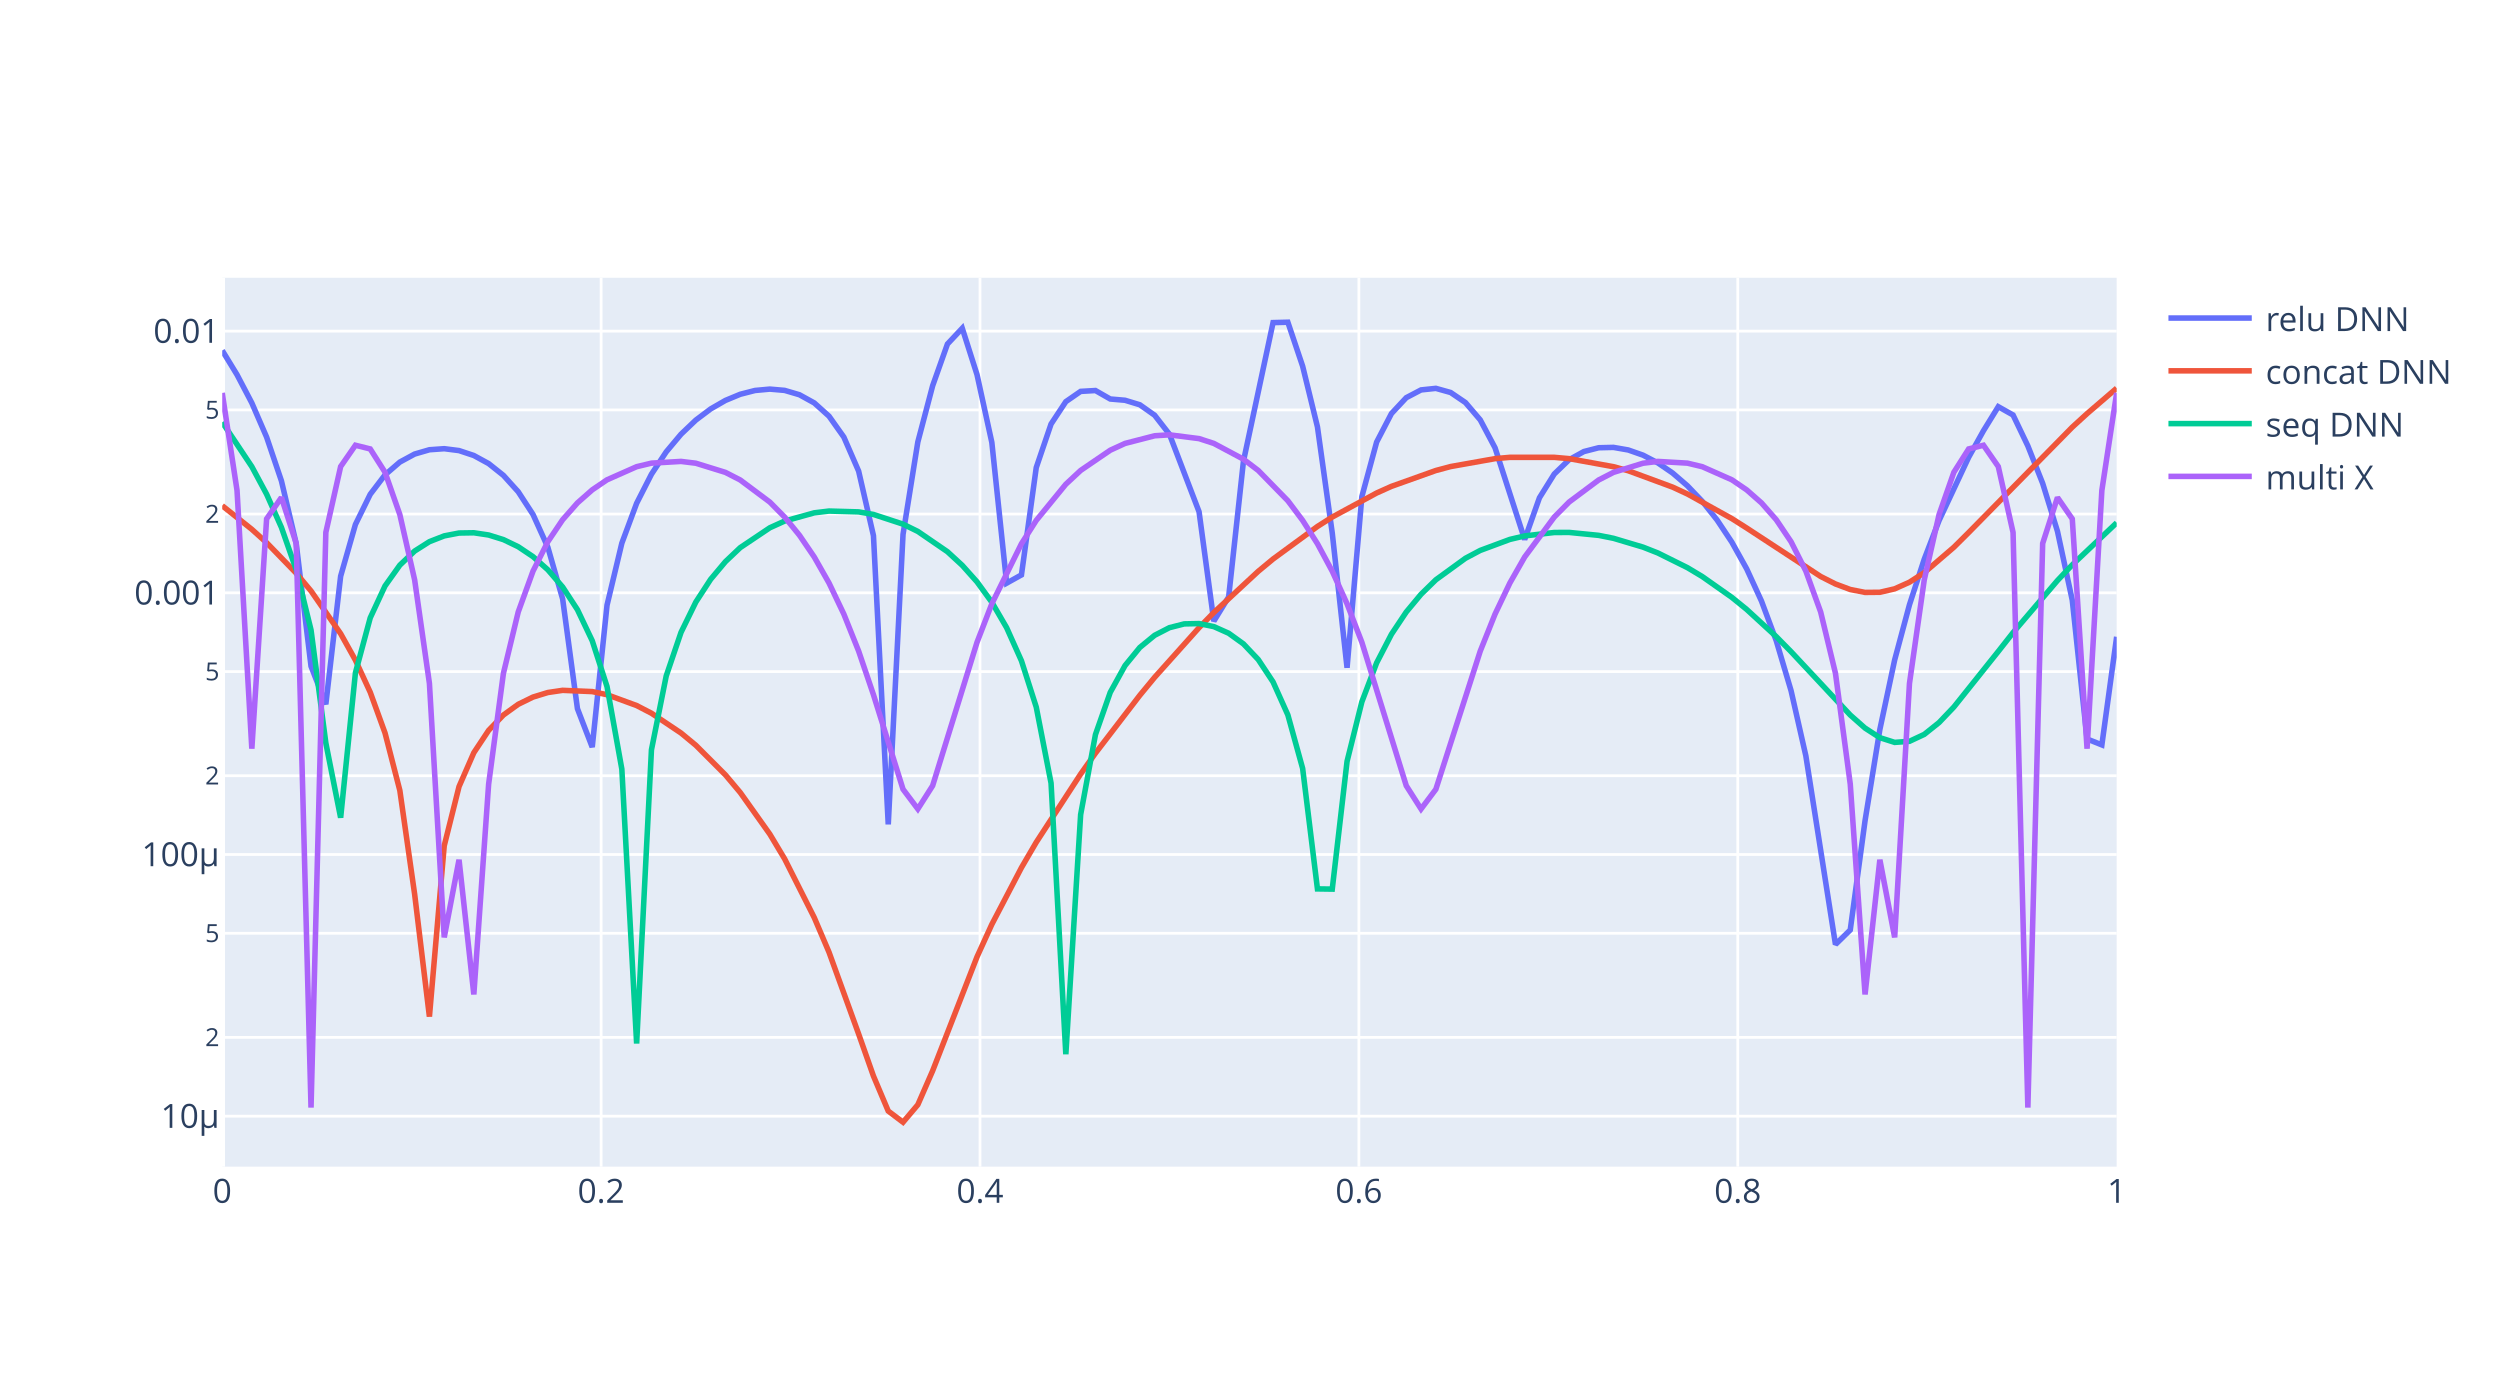
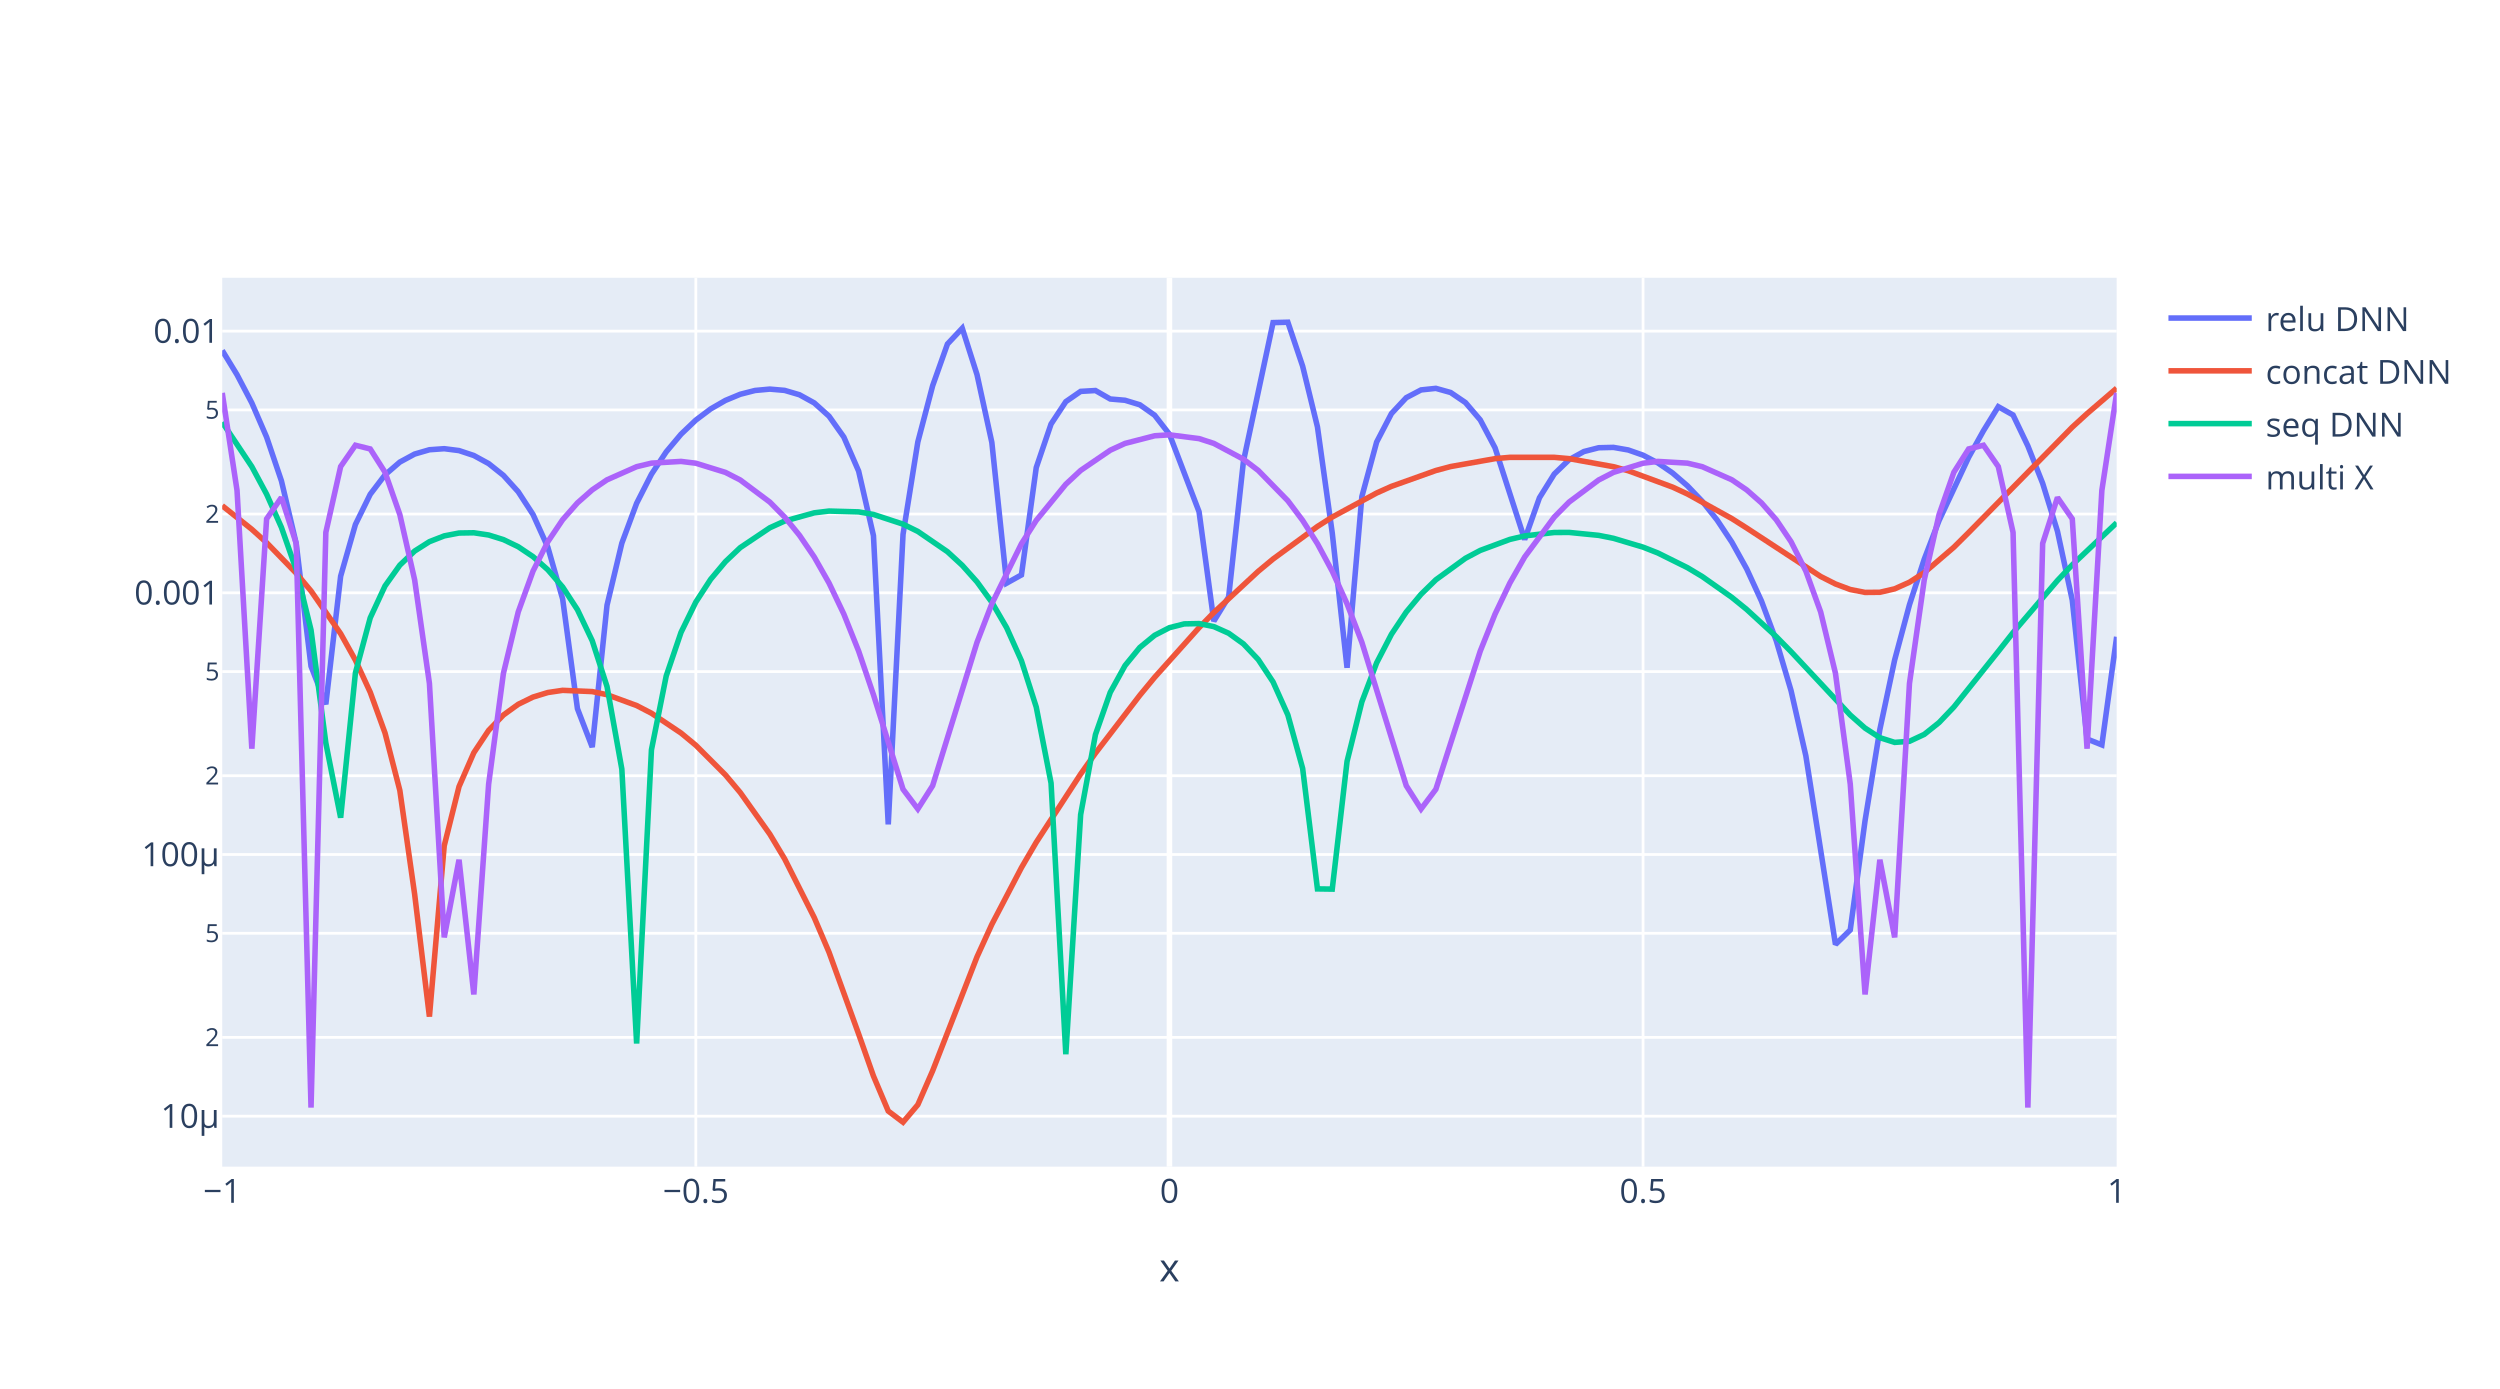
<svg xmlns="http://www.w3.org/2000/svg" class="main-svg" width="900" height="500" viewBox="0 0 900 500">
  <rect x="0" y="0" width="900" height="500" style="fill: rgb(255, 255, 255); fill-opacity: 1;" />
-   <defs id="defs-61b79a">
+   <defs id="defs-fd15dd">
    <g class="clips">
-       <clipPath id="clip61b79axyplot" class="plotclip">
+       <clipPath id="clipfd15ddxyplot" class="plotclip">
        <rect width="682" height="320" />
      </clipPath>
-       <clipPath class="axesclip" id="clip61b79ax">
+       <clipPath class="axesclip" id="clipfd15ddx">
        <rect x="80" y="0" width="682" height="500" />
      </clipPath>
-       <clipPath class="axesclip" id="clip61b79ay">
+       <clipPath class="axesclip" id="clipfd15ddy">
        <rect x="0" y="100" width="900" height="320" />
      </clipPath>
-       <clipPath class="axesclip" id="clip61b79axy">
+       <clipPath class="axesclip" id="clipfd15ddxy">
        <rect x="80" y="100" width="682" height="320" />
      </clipPath>
    </g>
    <g class="gradients" />
  </defs>
  <g class="bglayer">
    <rect class="bg" x="80" y="100" width="682" height="320" style="fill: rgb(229, 236, 246); fill-opacity: 1; stroke-width: 0;" />
  </g>
  <g class="layer-below">
    <g class="imagelayer" />
    <g class="shapelayer" />
  </g>
  <g class="cartesianlayer">
    <g class="subplot xy">
      <g class="layer-subplot">
        <g class="shapelayer" />
        <g class="imagelayer" />
      </g>
      <g class="gridlayer">
        <g class="x">
-           <path class="xgrid crisp" transform="translate(216.4,0)" d="M0,100v320" style="stroke: rgb(255, 255, 255); stroke-opacity: 1; stroke-width: 1px;" />
-           <path class="xgrid crisp" transform="translate(352.8,0)" d="M0,100v320" style="stroke: rgb(255, 255, 255); stroke-opacity: 1; stroke-width: 1px;" />
-           <path class="xgrid crisp" transform="translate(489.2,0)" d="M0,100v320" style="stroke: rgb(255, 255, 255); stroke-opacity: 1; stroke-width: 1px;" />
-           <path class="xgrid crisp" transform="translate(625.6,0)" d="M0,100v320" style="stroke: rgb(255, 255, 255); stroke-opacity: 1; stroke-width: 1px;" />
+           <path class="xgrid crisp" transform="translate(250.5,0)" d="M0,100v320" style="stroke: rgb(255, 255, 255); stroke-opacity: 1; stroke-width: 1px;" />
+           <path class="xgrid crisp" transform="translate(591.5,0)" d="M0,100v320" style="stroke: rgb(255, 255, 255); stroke-opacity: 1; stroke-width: 1px;" />
        </g>
        <g class="y">
          <path class="ygrid crisp" transform="translate(0,401.82)" d="M80,0h682" style="stroke: rgb(255, 255, 255); stroke-opacity: 1; stroke-width: 1px;" />
          <path class="ygrid crisp" transform="translate(0,373.46)" d="M80,0h682" style="stroke: rgb(255, 255, 255); stroke-opacity: 1; stroke-width: 1px;" />
          <path class="ygrid crisp" transform="translate(0,335.98)" d="M80,0h682" style="stroke: rgb(255, 255, 255); stroke-opacity: 1; stroke-width: 1px;" />
          <path class="ygrid crisp" transform="translate(0,307.62)" d="M80,0h682" style="stroke: rgb(255, 255, 255); stroke-opacity: 1; stroke-width: 1px;" />
          <path class="ygrid crisp" transform="translate(0,279.26)" d="M80,0h682" style="stroke: rgb(255, 255, 255); stroke-opacity: 1; stroke-width: 1px;" />
          <path class="ygrid crisp" transform="translate(0,241.77)" d="M80,0h682" style="stroke: rgb(255, 255, 255); stroke-opacity: 1; stroke-width: 1px;" />
          <path class="ygrid crisp" transform="translate(0,213.42)" d="M80,0h682" style="stroke: rgb(255, 255, 255); stroke-opacity: 1; stroke-width: 1px;" />
          <path class="ygrid crisp" transform="translate(0,185.06)" d="M80,0h682" style="stroke: rgb(255, 255, 255); stroke-opacity: 1; stroke-width: 1px;" />
          <path class="ygrid crisp" transform="translate(0,147.57)" d="M80,0h682" style="stroke: rgb(255, 255, 255); stroke-opacity: 1; stroke-width: 1px;" />
          <path class="ygrid crisp" transform="translate(0,119.21)" d="M80,0h682" style="stroke: rgb(255, 255, 255); stroke-opacity: 1; stroke-width: 1px;" />
        </g>
      </g>
      <g class="zerolinelayer">
-         <path class="xzl zl crisp" transform="translate(80,0)" d="M0,100v320" style="stroke: rgb(255, 255, 255); stroke-opacity: 1; stroke-width: 2px;" />
+         <path class="xzl zl crisp" transform="translate(421,0)" d="M0,100v320" style="stroke: rgb(255, 255, 255); stroke-opacity: 1; stroke-width: 2px;" />
      </g>
      <path class="xlines-below" />
      <path class="ylines-below" />
      <g class="overlines-below" />
      <g class="xaxislayer-below" />
      <g class="yaxislayer-below" />
      <g class="overaxes-below" />
-       <g class="plot" transform="translate(80, 100)" clip-path="url('#clip61b79axyplot')">
+       <g class="plot" transform="translate(80, 100)" clip-path="url('#clipfd15ddxyplot')">
        <g class="scatterlayer mlayer">
-           <g class="trace scatter trace42f958" style="stroke-miterlimit: 2; opacity: 1;">
+           <g class="trace scatter trace415de0" style="stroke-miterlimit: 2; opacity: 1;">
            <g class="fills" />
            <g class="errorbars" />
            <g class="lines">
              <path class="js-line" d="M0,26.17L5.33,34.9L10.66,45.07L15.98,57.36L21.31,73.11L26.64,95.71L31.97,139.85L37.3,153.53L42.63,107.43L47.95,88.81L53.28,77.95L58.61,70.95L63.94,66.35L69.27,63.46L74.59,61.91L79.92,61.53L85.25,62.21L90.58,63.98L95.91,66.89L101.23,71.13L106.56,77.03L111.89,85.22L117.22,96.99L122.55,115.62L127.88,155.13L133.2,168.96L138.53,117.87L143.86,95.55L149.19,81.18L154.52,70.72L159.84,62.67L165.17,56.31L170.5,51.23L175.83,47.22L181.16,44.15L186.48,41.94L191.81,40.57L197.14,40.08L202.47,40.54L207.8,42.11L213.13,45.05L218.45,49.83L223.78,57.35L229.11,69.61L234.44,92.82L239.77,196.78L245.09,92.38L250.42,59.11L255.75,38.87L261.08,23.85L266.41,18.17L271.73,34.88L277.06,59.27L282.39,109.93L287.72,106.96L293.05,68.33L298.38,52.65L303.7,44.59L309.03,40.9L314.36,40.59L319.69,43.64L325.02,44.1L330.34,45.72L335.67,49.48L341,56.33L351.66,84.23L356.98,123.62L362.31,114.92L367.64,66.04L378.3,16.14L383.63,16L388.95,31.83L394.28,53.66L399.61,91.9L404.94,140.39L410.27,78.77L415.59,59.14L420.92,48.88L426.25,43.17L431.58,40.37L436.91,39.81L442.23,41.3L447.56,44.92L452.89,51.16L458.22,61.22L468.88,94.23L474.2,79.2L479.53,70.65L484.86,65.51L490.19,62.56L495.52,61.19L500.84,61.06L506.17,61.99L511.5,63.86L516.83,66.64L522.16,70.3L527.48,74.89L532.81,80.47L538.14,87.18L543.47,95.19L548.8,104.78L554.13,116.38L559.45,130.65L564.78,148.63L570.11,172.13L580.77,240L586.09,234.79L591.42,195.44L596.75,162.61L602.08,137.56L607.41,117.69L612.73,101.31L618.06,87.39L628.72,64.62L634.05,55.06L639.38,46.41L644.7,49.4L650.03,60.54L655.36,74.01L660.69,91.27L666.02,116.09L671.34,166.04L676.67,168.16L682,129.25" style="vector-effect: non-scaling-stroke; fill: none; stroke: rgb(99, 110, 250); stroke-opacity: 1; stroke-width: 2px; opacity: 1;" />
            </g>
            <g class="points" />
            <g class="text" />
          </g>
-           <g class="trace scatter trace972aec" style="stroke-miterlimit: 2; opacity: 1;">
+           <g class="trace scatter traced0673d" style="stroke-miterlimit: 2; opacity: 1;">
            <g class="fills" />
            <g class="errorbars" />
            <g class="lines">
              <path class="js-line" d="M0,82.05L10.66,90.56L15.98,95.36L26.64,106.36L31.97,112.75L42.63,128.12L47.95,137.66L53.28,149.2L58.61,163.88L63.94,184.55L69.27,221.92L74.59,265.98L79.92,204.47L85.25,183.17L90.58,170.97L95.91,162.93L101.23,157.4L106.56,153.55L111.89,150.94L117.22,149.31L122.55,148.52L133.2,148.97L138.53,150.09L149.19,154L154.52,156.76L165.17,163.89L170.5,168.3L181.16,178.97L186.48,185.3L197.14,200.3L202.47,209.2L213.13,230.34L218.45,242.81L229.11,272.24L234.44,287.37L239.77,299.98L245.09,304L250.42,297.7L255.75,285.49L271.73,244.46L277.06,232.77L287.72,212.35L293.05,203.22L309.03,178.66L314.36,171.14L330.34,150.3L335.67,143.84L351.66,125.96L356.98,120.5L372.97,105.67L378.3,101.25L394.28,89.53L399.61,86.14L415.59,77.48L420.92,75.09L436.91,69.38L442.23,67.96L458.22,65.11L463.55,64.64L479.53,64.64L484.86,65.11L500.84,68.01L506.17,69.47L522.16,75.37L527.48,77.84L543.47,86.7L548.8,90.08L575.44,107.53L580.77,110.23L586.09,112.22L591.42,113.27L596.75,113.22L602.08,111.98L607.41,109.59L612.73,106.16L623.39,97.01L628.72,91.71L666.02,53.77L671.34,48.91L682,39.75" style="vector-effect: non-scaling-stroke; fill: none; stroke: rgb(239, 85, 59); stroke-opacity: 1; stroke-width: 2px; opacity: 1;" />
            </g>
            <g class="points" />
            <g class="text" />
          </g>
-           <g class="trace scatter trace5e168b" style="stroke-miterlimit: 2; opacity: 1;">
+           <g class="trace scatter trace4f8b25" style="stroke-miterlimit: 2; opacity: 1;">
            <g class="fills" />
            <g class="errorbars" />
            <g class="lines">
              <path class="js-line" d="M0,52L10.66,68L15.98,77.91L21.31,89.86L26.64,105.12L31.97,126.81L37.3,167.49L42.63,194.37L47.95,142.23L53.28,122.43L58.61,110.94L63.94,103.45L69.27,98.38L74.59,95L79.92,92.92L85.25,91.89L90.58,91.8L95.91,92.6L101.23,94.26L106.56,96.82L111.89,100.39L117.22,105.12L122.55,111.32L127.88,119.49L133.2,130.66L138.53,147.17L143.86,176.88L149.19,275.67L154.52,169.94L159.84,143.34L165.17,127.65L170.5,116.74L175.83,108.55L181.16,102.19L186.48,97.15L197.14,90L202.47,87.58L213.13,84.62L218.45,83.98L229.11,84.28L234.44,85.2L245.09,88.69L250.42,91.31L261.08,98.61L266.41,103.52L271.73,109.48L277.06,116.81L282.39,125.98L287.72,137.89L293.05,154.55L298.38,181.91L303.7,279.52L309.03,193.27L314.36,164.45L319.69,149.25L325.02,139.6L330.34,133.08L335.67,128.71L341,125.96L346.33,124.6L351.66,124.49L356.98,125.58L362.31,127.96L367.64,131.8L372.97,137.44L378.3,145.5L383.63,157.37L388.95,176.64L394.28,220L399.61,220.08L404.94,174.09L410.27,152.66L415.59,138.63L420.92,128.33L426.25,120.33L431.58,113.93L436.91,108.72L447.56,100.98L452.89,98.15L463.55,94.19L468.88,92.93L479.53,91.7L484.86,91.67L495.52,92.73L500.84,93.79L511.5,96.97L516.83,99.07L527.48,104.36L532.81,107.55L543.47,115.06L548.8,119.39L559.45,129.18L564.78,134.6L586.09,157.41L591.42,162.12L596.75,165.56L602.08,167.26L607.41,166.87L612.73,164.38L618.06,160.12L623.39,154.53L639.38,134.51L644.7,127.74L660.69,108.98L666.02,103.34L682,88.2" style="vector-effect: non-scaling-stroke; fill: none; stroke: rgb(0, 204, 150); stroke-opacity: 1; stroke-width: 2px; opacity: 1;" />
            </g>
            <g class="points" />
            <g class="text" />
          </g>
-           <g class="trace scatter tracea4f191" style="stroke-miterlimit: 2; opacity: 1;">
+           <g class="trace scatter trace33e87e" style="stroke-miterlimit: 2; opacity: 1;">
            <g class="fills" />
            <g class="errorbars" />
            <g class="lines">
              <path class="js-line" d="M0,41.45L5.33,76.54L10.66,169.52L15.98,86.8L21.31,79.09L26.64,95.64L31.97,298.74L37.3,91.67L42.63,67.96L47.95,60.29L53.28,61.62L58.61,70.01L63.94,85.25L69.27,108.75L74.59,146.02L79.92,237.46L85.25,209.51L90.58,258L95.91,182.26L101.23,142.4L106.56,120.31L111.89,105.59L117.22,95.02L122.55,87.1L127.88,81.04L133.2,76.35L138.53,72.73L149.19,68.01L154.52,66.73L165.17,66.11L170.5,66.76L181.16,70.06L186.48,72.79L197.14,80.75L202.47,86.15L207.8,92.69L213.13,100.52L218.45,109.89L223.78,121.07L229.11,134.4L234.44,150.09L245.09,184.13L250.42,191.23L255.75,182.85L261.08,165.62L271.73,131.22L277.06,117.37L287.72,95.74L293.05,87.35L303.7,74.32L309.03,69.36L319.69,62.08L325.02,59.63L335.67,56.88L341,56.54L351.66,57.9L356.98,59.63L367.64,65.31L372.97,69.36L383.63,80.27L388.95,87.35L394.28,95.74L399.61,105.65L404.94,117.37L410.27,131.22L420.92,165.62L426.25,182.85L431.58,191.23L436.91,184.13L452.89,134.4L458.22,121.07L463.55,109.89L468.88,100.52L479.53,86.15L484.86,80.75L495.52,72.79L500.84,70.06L511.5,66.76L516.83,66.11L527.48,66.73L532.81,68.01L543.47,72.73L548.8,76.35L554.13,81.04L559.45,87.1L564.78,95.02L570.11,105.59L575.44,120.31L580.77,142.4L586.09,182.26L591.42,258L596.75,209.51L602.08,237.46L607.41,146.02L612.73,108.75L618.06,85.25L623.39,70.01L628.72,61.62L634.05,60.29L639.38,67.96L644.7,91.67L650.03,298.74L655.36,95.64L660.69,79.09L666.02,86.8L671.34,169.52L676.67,76.54L682,41.45" style="vector-effect: non-scaling-stroke; fill: none; stroke: rgb(171, 99, 250); stroke-opacity: 1; stroke-width: 2px; opacity: 1;" />
            </g>
            <g class="points" />
            <g class="text" />
          </g>
        </g>
      </g>
      <g class="overplot" />
      <path class="xlines-above crisp" d="M0,0" style="fill: none;" />
      <path class="ylines-above crisp" d="M0,0" style="fill: none;" />
      <g class="overlines-above" />
      <g class="xaxislayer-above">
        <g class="xtick">
-           <text text-anchor="middle" x="0" y="433" transform="translate(80,0)" style="font-family: 'Open Sans', verdana, arial, sans-serif; font-size: 12px; fill: rgb(42, 63, 95); fill-opacity: 1; white-space: pre;">0</text>
-         </g>
-         <g class="xtick">
-           <text text-anchor="middle" x="0" y="433" transform="translate(216.4,0)" style="font-family: 'Open Sans', verdana, arial, sans-serif; font-size: 12px; fill: rgb(42, 63, 95); fill-opacity: 1; white-space: pre;">0.2</text>
-         </g>
-         <g class="xtick">
-           <text text-anchor="middle" x="0" y="433" transform="translate(352.8,0)" style="font-family: 'Open Sans', verdana, arial, sans-serif; font-size: 12px; fill: rgb(42, 63, 95); fill-opacity: 1; white-space: pre;">0.4</text>
-         </g>
-         <g class="xtick">
-           <text text-anchor="middle" x="0" y="433" transform="translate(489.2,0)" style="font-family: 'Open Sans', verdana, arial, sans-serif; font-size: 12px; fill: rgb(42, 63, 95); fill-opacity: 1; white-space: pre;">0.6</text>
-         </g>
-         <g class="xtick">
-           <text text-anchor="middle" x="0" y="433" transform="translate(625.6,0)" style="font-family: 'Open Sans', verdana, arial, sans-serif; font-size: 12px; fill: rgb(42, 63, 95); fill-opacity: 1; white-space: pre;">0.8</text>
+           <text text-anchor="middle" x="0" y="433" transform="translate(80,0)" style="font-family: 'Open Sans', verdana, arial, sans-serif; font-size: 12px; fill: rgb(42, 63, 95); fill-opacity: 1; white-space: pre;">−1</text>
+         </g>
+         <g class="xtick">
+           <text text-anchor="middle" x="0" y="433" transform="translate(250.5,0)" style="font-family: 'Open Sans', verdana, arial, sans-serif; font-size: 12px; fill: rgb(42, 63, 95); fill-opacity: 1; white-space: pre;">−0.5</text>
+         </g>
+         <g class="xtick">
+           <text text-anchor="middle" x="0" y="433" transform="translate(421,0)" style="font-family: 'Open Sans', verdana, arial, sans-serif; font-size: 12px; fill: rgb(42, 63, 95); fill-opacity: 1; white-space: pre;">0</text>
+         </g>
+         <g class="xtick">
+           <text text-anchor="middle" x="0" y="433" transform="translate(591.5,0)" style="font-family: 'Open Sans', verdana, arial, sans-serif; font-size: 12px; fill: rgb(42, 63, 95); fill-opacity: 1; white-space: pre;">0.5</text>
        </g>
        <g class="xtick">
          <text text-anchor="middle" x="0" y="433" transform="translate(762,0)" style="font-family: 'Open Sans', verdana, arial, sans-serif; font-size: 12px; fill: rgb(42, 63, 95); fill-opacity: 1; white-space: pre;">1</text>
        </g>
      </g>
      <g class="yaxislayer-above">
        <g class="ytick">
          <text text-anchor="end" x="79" y="4.2" transform="translate(0,401.82)" style="font-family: 'Open Sans', verdana, arial, sans-serif; font-size: 12px; fill: rgb(42, 63, 95); fill-opacity: 1; white-space: pre;">10μ</text>
        </g>
        <g class="ytick">
          <text text-anchor="end" x="79" y="3.15" transform="translate(0,373.46)" style="font-family: 'Open Sans', verdana, arial, sans-serif; font-size: 9px; fill: rgb(42, 63, 95); fill-opacity: 1; white-space: pre;">2</text>
        </g>
        <g class="ytick">
          <text text-anchor="end" x="79" y="3.15" transform="translate(0,335.98)" style="font-family: 'Open Sans', verdana, arial, sans-serif; font-size: 9px; fill: rgb(42, 63, 95); fill-opacity: 1; white-space: pre;">5</text>
        </g>
        <g class="ytick">
          <text text-anchor="end" x="79" y="4.2" transform="translate(0,307.62)" style="font-family: 'Open Sans', verdana, arial, sans-serif; font-size: 12px; fill: rgb(42, 63, 95); fill-opacity: 1; white-space: pre;">100μ</text>
        </g>
        <g class="ytick">
          <text text-anchor="end" x="79" y="3.15" transform="translate(0,279.26)" style="font-family: 'Open Sans', verdana, arial, sans-serif; font-size: 9px; fill: rgb(42, 63, 95); fill-opacity: 1; white-space: pre;">2</text>
        </g>
        <g class="ytick">
          <text text-anchor="end" x="79" y="3.15" transform="translate(0,241.77)" style="font-family: 'Open Sans', verdana, arial, sans-serif; font-size: 9px; fill: rgb(42, 63, 95); fill-opacity: 1; white-space: pre;">5</text>
        </g>
        <g class="ytick">
          <text text-anchor="end" x="79" y="4.2" transform="translate(0,213.42)" style="font-family: 'Open Sans', verdana, arial, sans-serif; font-size: 12px; fill: rgb(42, 63, 95); fill-opacity: 1; white-space: pre;">0.001</text>
        </g>
        <g class="ytick">
          <text text-anchor="end" x="79" y="3.15" transform="translate(0,185.06)" style="font-family: 'Open Sans', verdana, arial, sans-serif; font-size: 9px; fill: rgb(42, 63, 95); fill-opacity: 1; white-space: pre;">2</text>
        </g>
        <g class="ytick">
          <text text-anchor="end" x="79" y="3.15" transform="translate(0,147.57)" style="font-family: 'Open Sans', verdana, arial, sans-serif; font-size: 9px; fill: rgb(42, 63, 95); fill-opacity: 1; white-space: pre;">5</text>
        </g>
        <g class="ytick">
          <text text-anchor="end" x="79" y="4.2" transform="translate(0,119.21)" style="font-family: 'Open Sans', verdana, arial, sans-serif; font-size: 12px; fill: rgb(42, 63, 95); fill-opacity: 1; white-space: pre;">0.01</text>
        </g>
      </g>
      <g class="overaxes-above" />
    </g>
  </g>
  <g class="polarlayer" />
  <g class="ternarylayer" />
  <g class="geolayer" />
  <g class="funnelarealayer" />
  <g class="pielayer" />
  <g class="treemaplayer" />
  <g class="sunburstlayer" />
  <g class="glimages" />
-   <defs id="topdefs-61b79a">
+   <defs id="topdefs-fd15dd">
    <g class="clips" />
-     <clipPath id="legend61b79a">
+     <clipPath id="legendfd15dd">
      <rect width="112" height="86" x="0" y="0" />
    </clipPath>
  </defs>
  <g class="layer-above">
    <g class="imagelayer" />
    <g class="shapelayer" />
  </g>
  <g class="infolayer">
    <g class="legend" pointer-events="all" transform="translate(775.64, 100)">
-       <rect class="bg" shape-rendering="crispEdges" style="stroke: rgb(68, 68, 68); stroke-opacity: 1; fill: rgb(255, 255, 255); fill-opacity: 1; stroke-width: 0px;" width="112" height="86" x="0" y="0" />
-       <g class="scrollbox" transform="translate(0, 0)" clip-path="url('#legend61b79a')">
+       <rect class="bg" shape-rendering="crispEdges" width="112" height="86" x="0" y="0" style="stroke: rgb(68, 68, 68); stroke-opacity: 1; fill: rgb(255, 255, 255); fill-opacity: 1; stroke-width: 0px;" />
+       <g class="scrollbox" transform="translate(0, 0)" clip-path="url('#legendfd15dd')">
        <g class="groups">
          <g class="traces" transform="translate(0, 14.5)" style="opacity: 1;">
            <text class="legendtext user-select-none" text-anchor="start" x="40" y="4.68" style="font-family: 'Open Sans', verdana, arial, sans-serif; font-size: 12px; fill: rgb(42, 63, 95); fill-opacity: 1; white-space: pre;">relu DNN</text>
            <g class="layers" style="opacity: 1;">
              <g class="legendfill" />
              <g class="legendlines">
                <path class="js-line" d="M5,0h30" style="fill: none; stroke: rgb(99, 110, 250); stroke-opacity: 1; stroke-width: 2px;" />
              </g>
              <g class="legendsymbols">
                <g class="legendpoints" />
              </g>
            </g>
            <rect class="legendtoggle" pointer-events="all" x="0" y="-9.5" width="106.906" height="19" style="cursor: pointer; fill: rgb(0, 0, 0); fill-opacity: 0;" />
          </g>
          <g class="traces" transform="translate(0, 33.5)" style="opacity: 1;">
            <text class="legendtext user-select-none" text-anchor="start" x="40" y="4.68" style="font-family: 'Open Sans', verdana, arial, sans-serif; font-size: 12px; fill: rgb(42, 63, 95); fill-opacity: 1; white-space: pre;">concat DNN</text>
            <g class="layers" style="opacity: 1;">
              <g class="legendfill" />
              <g class="legendlines">
                <path class="js-line" d="M5,0h30" style="fill: none; stroke: rgb(239, 85, 59); stroke-opacity: 1; stroke-width: 2px;" />
              </g>
              <g class="legendsymbols">
                <g class="legendpoints" />
              </g>
            </g>
            <rect class="legendtoggle" pointer-events="all" x="0" y="-9.5" width="106.906" height="19" style="cursor: pointer; fill: rgb(0, 0, 0); fill-opacity: 0;" />
          </g>
          <g class="traces" transform="translate(0, 52.5)" style="opacity: 1;">
            <text class="legendtext user-select-none" text-anchor="start" x="40" y="4.68" style="font-family: 'Open Sans', verdana, arial, sans-serif; font-size: 12px; fill: rgb(42, 63, 95); fill-opacity: 1; white-space: pre;">seq DNN</text>
            <g class="layers" style="opacity: 1;">
              <g class="legendfill" />
              <g class="legendlines">
                <path class="js-line" d="M5,0h30" style="fill: none; stroke: rgb(0, 204, 150); stroke-opacity: 1; stroke-width: 2px;" />
              </g>
              <g class="legendsymbols">
                <g class="legendpoints" />
              </g>
            </g>
            <rect class="legendtoggle" pointer-events="all" x="0" y="-9.5" width="106.906" height="19" style="cursor: pointer; fill: rgb(0, 0, 0); fill-opacity: 0;" />
          </g>
          <g class="traces" transform="translate(0, 71.5)" style="opacity: 1;">
            <text class="legendtext user-select-none" text-anchor="start" x="40" y="4.68" style="font-family: 'Open Sans', verdana, arial, sans-serif; font-size: 12px; fill: rgb(42, 63, 95); fill-opacity: 1; white-space: pre;">multi X</text>
            <g class="layers" style="opacity: 1;">
              <g class="legendfill" />
              <g class="legendlines">
                <path class="js-line" d="M5,0h30" style="fill: none; stroke: rgb(171, 99, 250); stroke-opacity: 1; stroke-width: 2px;" />
              </g>
              <g class="legendsymbols">
                <g class="legendpoints" />
              </g>
            </g>
            <rect class="legendtoggle" pointer-events="all" x="0" y="-9.5" width="106.906" height="19" style="cursor: pointer; fill: rgb(0, 0, 0); fill-opacity: 0;" />
          </g>
        </g>
      </g>
-       <rect class="scrollbar" rx="20" ry="3" width="0" height="0" style="fill: rgb(128, 139, 164); fill-opacity: 1;" x="0" y="0" />
+       <rect class="scrollbar" rx="20" ry="3" width="0" height="0" x="0" y="0" style="fill: rgb(128, 139, 164); fill-opacity: 1;" />
    </g>
    <g class="g-gtitle" />
-     <g class="g-xtitle" />
+     <g class="g-xtitle">
+       <text class="xtitle" x="421" y="461.3" text-anchor="middle" style="font-family: 'Open Sans', verdana, arial, sans-serif; font-size: 14px; fill: rgb(42, 63, 95); opacity: 1; font-weight: normal; white-space: pre;">x</text>
+     </g>
    <g class="g-ytitle" />
  </g>
</svg>
